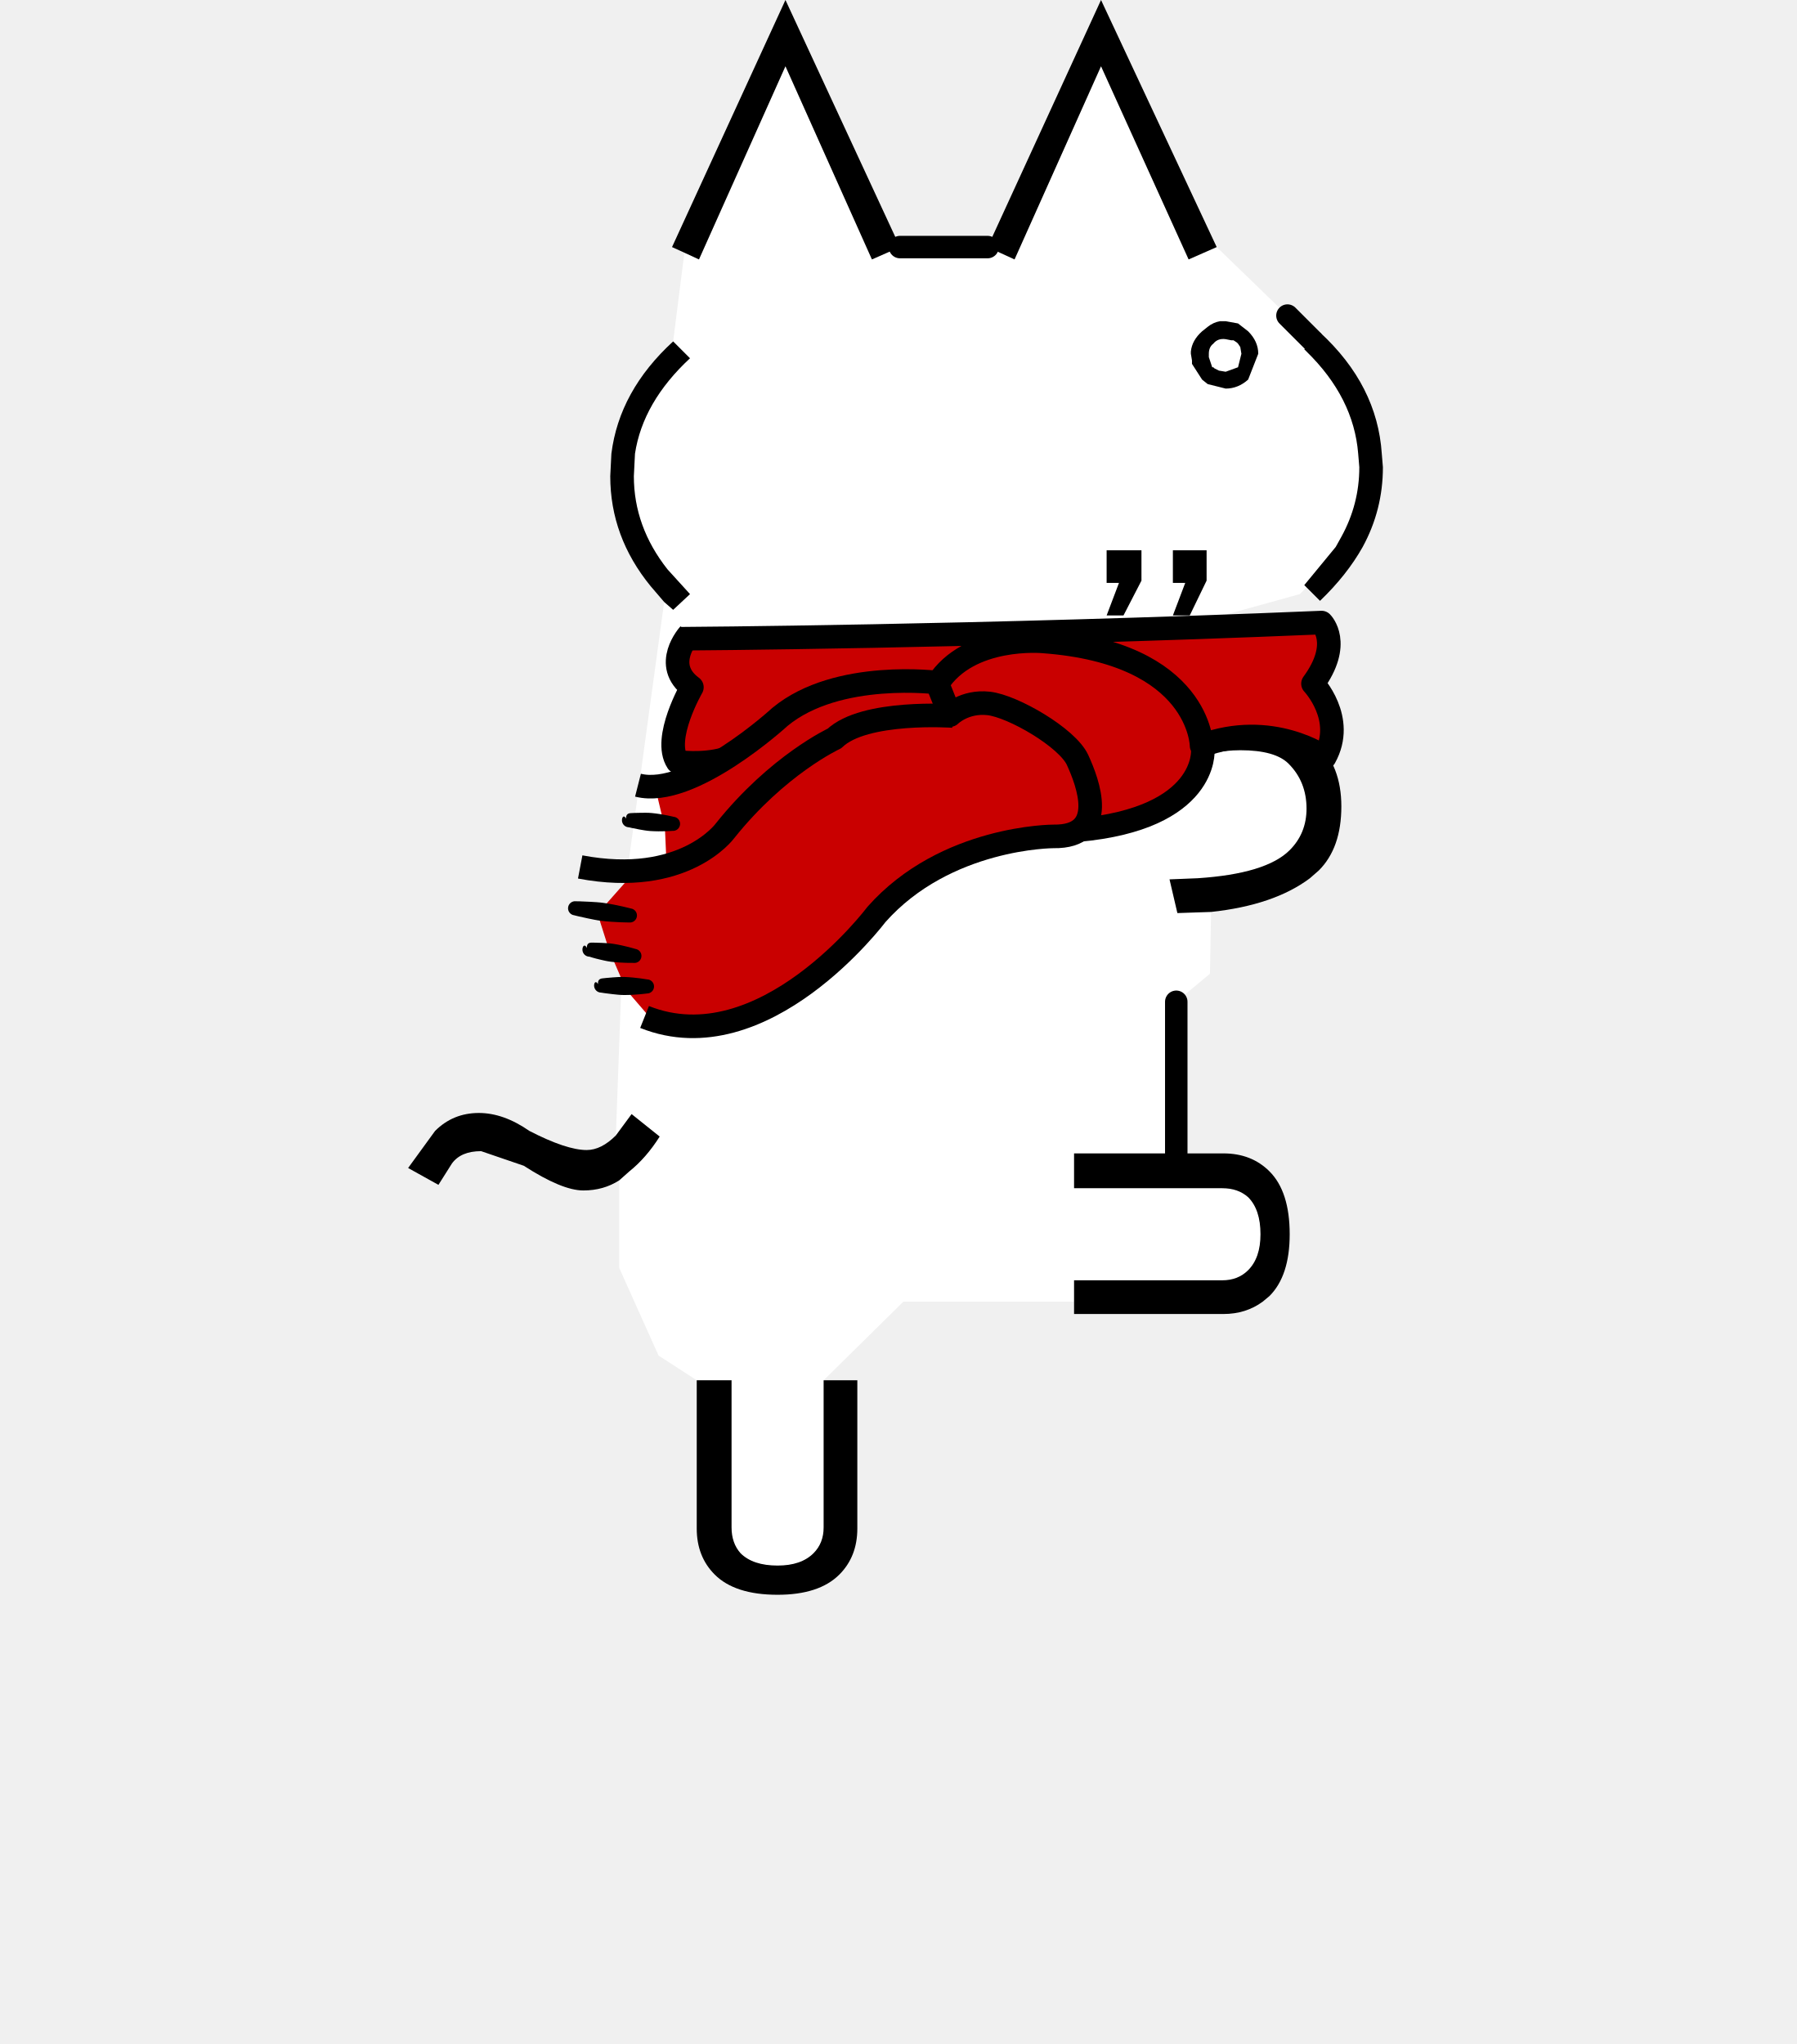
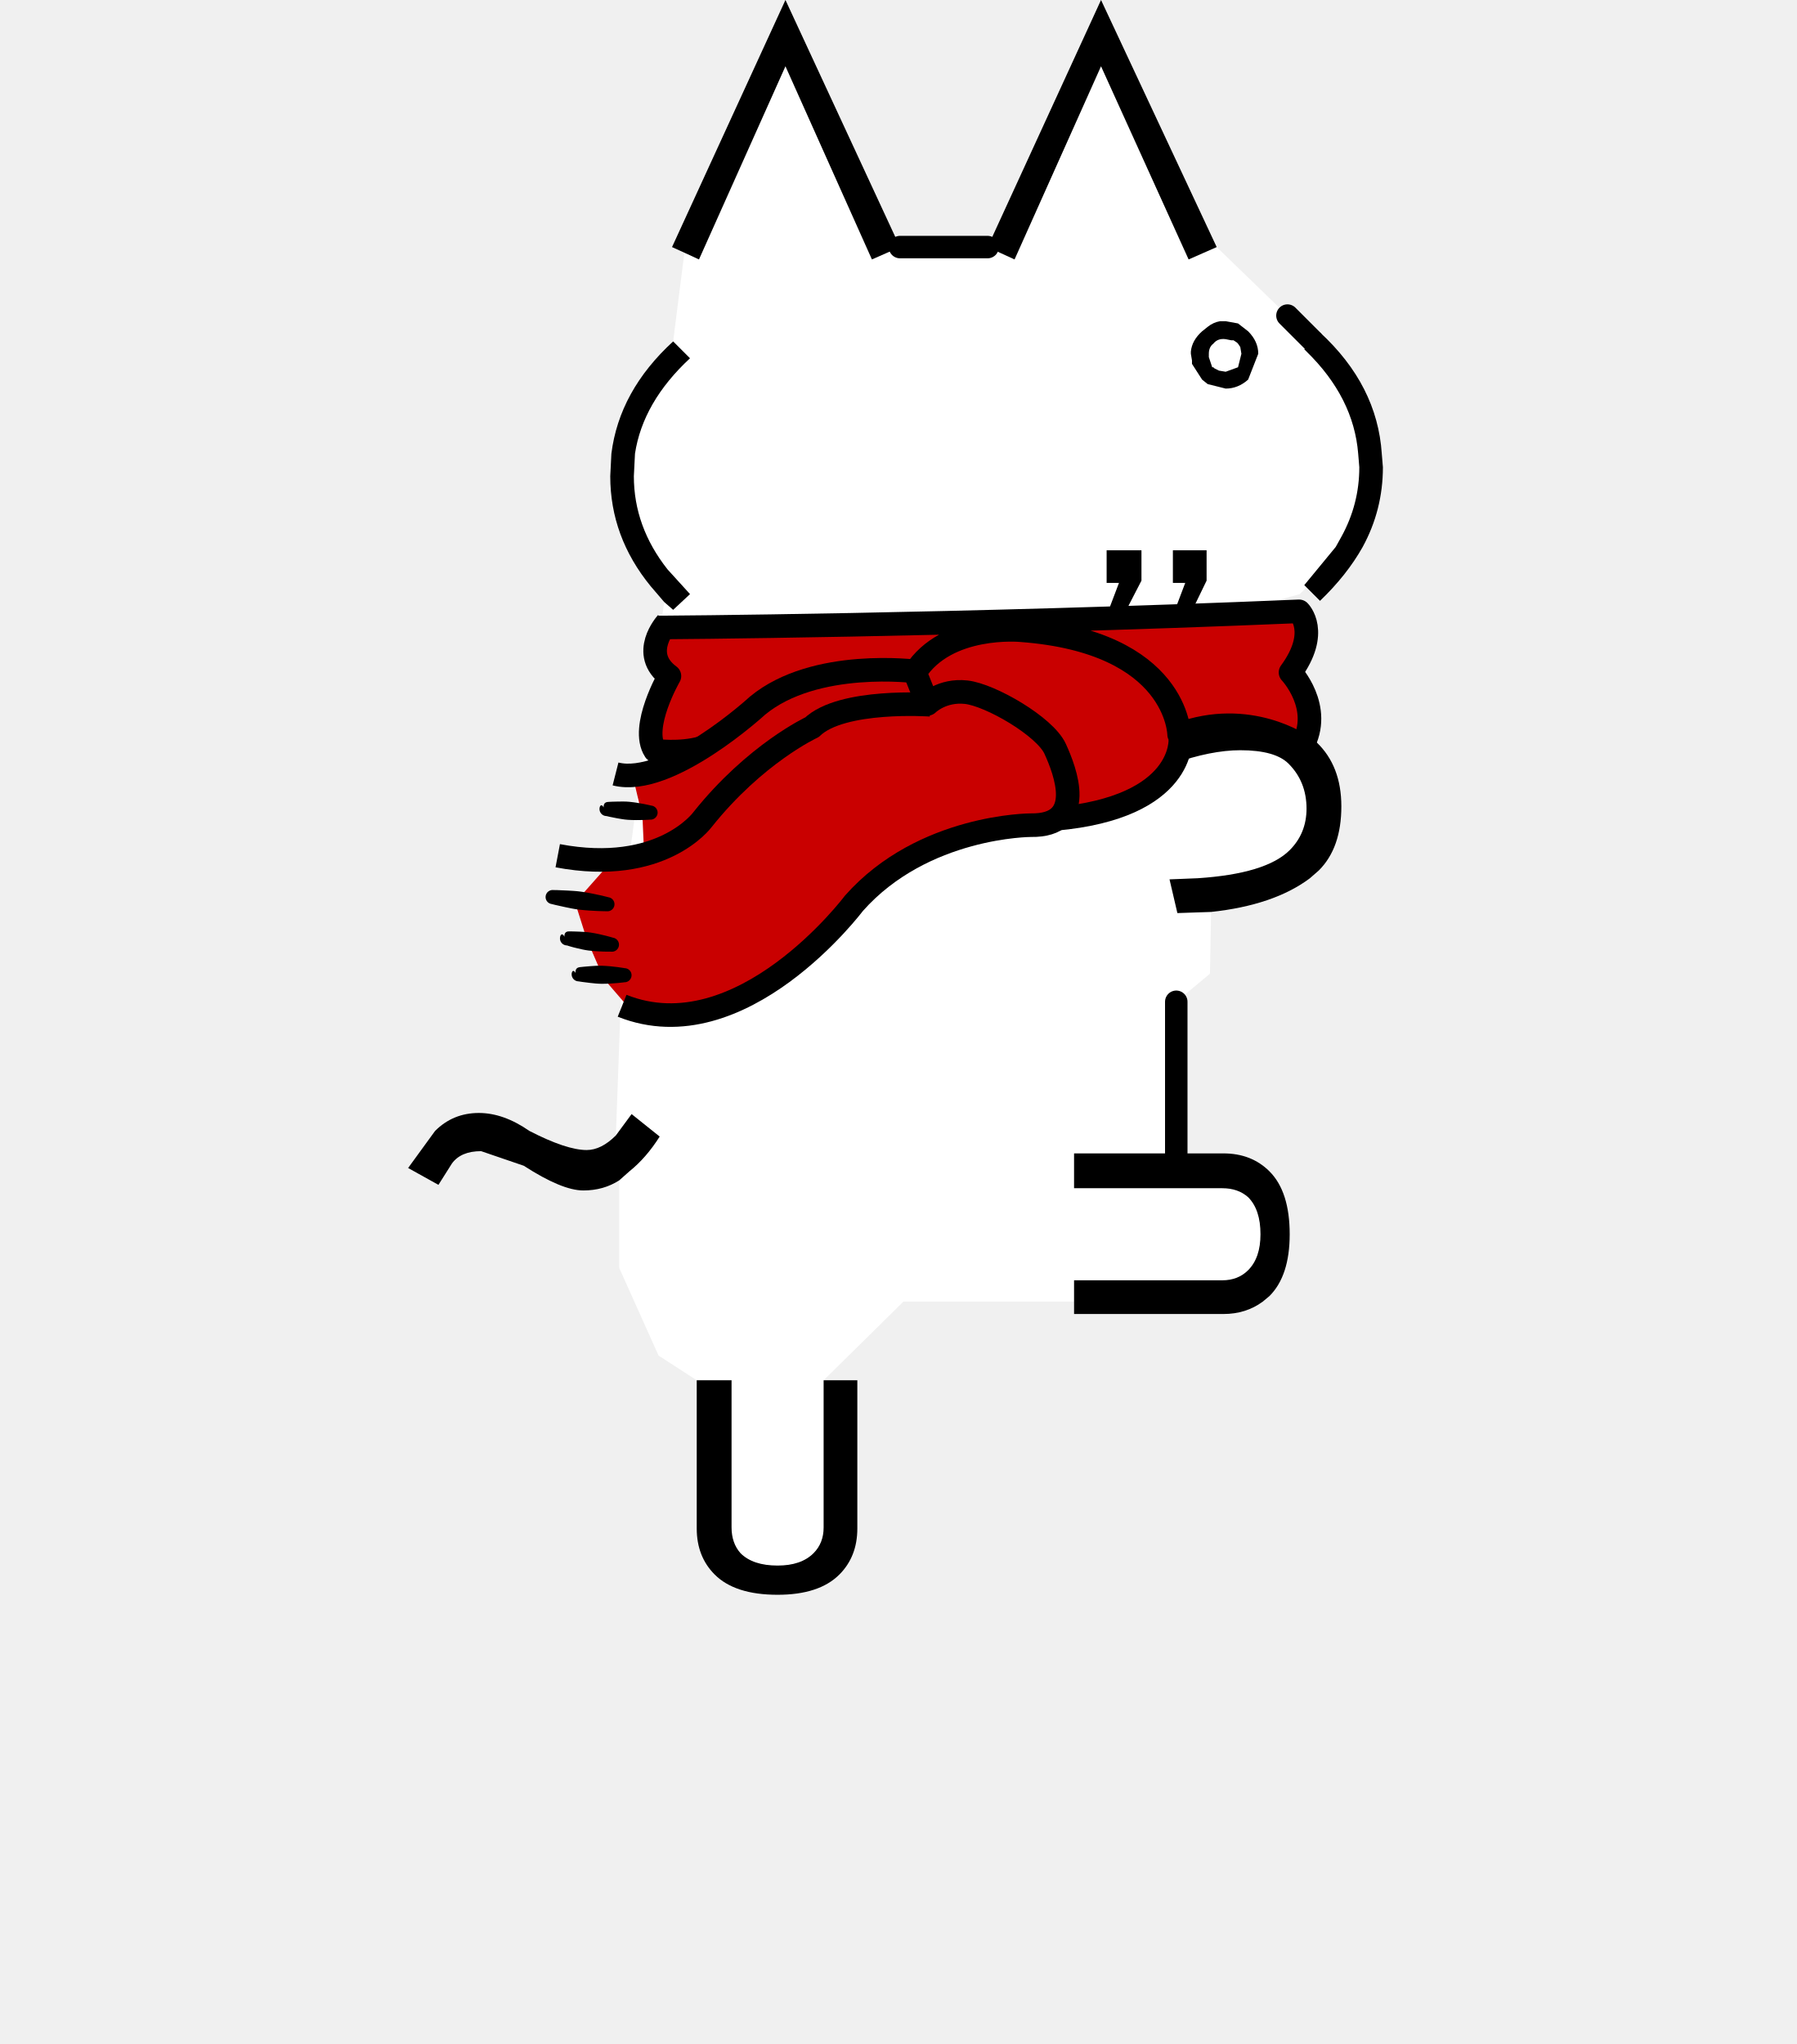
- <svg xmlns="http://www.w3.org/2000/svg" xmlns:xlink="http://www.w3.org/1999/xlink" height="182" width="160" version="1.1" id="svg625">
-   <defs id="defs617">
+ <svg xmlns="http://www.w3.org/2000/svg" xmlns:xlink="http://www.w3.org/1999/xlink" height="182" width="160" version="1.1" id="svg50">
+   <defs id="defs42">
    <path d="M1.35 0h.2l.55.1.45.35q.45.45.45 1L2.55 2.6q-.45.4-1 .4l-.8-.2-.25-.2-.45-.7v-.15L0 1.45v-.1q.05-.5.5-.9l.25-.2Q1 .05 1.3 0h.05m.45.85L1.55.8Q1.2.75 1 1q-.2.15-.2.45v.15l.15.45H1l.05.05.2.1.3.05.55-.2.15-.6-.05-.3L2.1 1 2.05.95 1.9.85h-.1" fill-rule="evenodd" id="a" />
    <use height="3" transform="translate(.8)" width="3" xlink:href="#a" id="c" />
    <g id="b">
-       <path d="M.35-60h3.9l1.2.55 3.85-8.6 3.9 8.6 1.25-.55 3.15 3.05 1.1 1.1-1.1-1.1 1.15 1.1h-.05l-.35.4.1.1q2.1 2.05 2.3 4.55l.05.6q0 1.65-.8 3.1l-.25.45-1.4 1.7.1.1-.3.3-3.25.9v4.7l-3.25.7-3.15.9.65 1.6L12.5-37q1.7-.6 3-.6 1.55 0 2.15.6.8.8.8 2 0 1.1-.75 1.85-1.05 1.05-4.1 1.25l-1.25.05.35 1.5 1.5-.05-.05 2.75-1.5 1.25v6.75H8.1v1.55h6.6q.7 0 1.15.4.55.55.55 1.65 0 1.05-.55 1.6-.45.45-1.15.45H8.1v.95H.5l-3.55 3.5V-3q0 .7-.45 1.15-.55.55-1.6.55-1.1 0-1.65-.55-.4-.45-.4-1.15v-6.55H-8.7l-1.7-1.1-1.75-3.9v-3.9l.45-.4q.75-.6 1.35-1.55l-1.25-1-.7.95.4-10.95 1.75-12.8.4.35.75-.7-1-1.1q-1.5-1.9-1.5-4.15l.05-1q.35-2.3 2.45-4.25l-.75-.75.5-3.95.65.3 3.85-8.6 3.85 8.6L.35-60m12.9 16.4l.75-1.55v-1.35h-1.5v1.45h.55l-.55 1.45h.75m-2.95 0l.8-1.55v-1.35H9.55v1.45h.55l-.55 1.45h.75" fill="#fff" fill-rule="evenodd" transform="translate(21.55 71)" id="path610" />
-       <path d="M.35-60l-1.25.55-3.85-8.6-3.85 8.6-.65-.3-.55-.25 5.05-11 5.1 11m-10.1 4.2l.75.75q-2.1 1.95-2.45 4.25l-.05 1q0 2.25 1.5 4.15l1 1.1-.75.7-.4-.35-.6-.7q-1.8-2.2-1.8-4.9l.05-1q.35-2.8 2.75-5m-2.55 35.35l.7-.95 1.25 1q-.6.95-1.35 1.55l-.45.4q-.7.45-1.6.45-.95 0-2.65-1.1l-1.9-.65q-.9 0-1.3.55l-.6.95-1.35-.75 1.2-1.65q.8-.8 1.95-.8 1.1 0 2.25.8 1.65.85 2.55.85.65 0 1.3-.65m3.6 10.9h1.55V-3q0 .7.4 1.15.55.55 1.65.55 1.05 0 1.6-.55.45-.45.45-1.15v-6.55h1.5v6.6q0 1.25-.8 2.05-.9.9-2.75.9Q-7 0-7.9-.9q-.8-.8-.8-2.05v-6.6m16.8-3.5V-14h6.6q.7 0 1.15-.45.55-.55.55-1.6 0-1.1-.55-1.65-.45-.4-1.15-.4H8.1v-1.55h6.65q1.25 0 2.05.8.9.9.9 2.8 0 1.85-.9 2.75l-.3.25q-.75.55-1.75.55H8.1v-.55m6.1-17.35l-1.5.05-.35-1.5 1.25-.05q3.05-.2 4.1-1.25.75-.75.75-1.85 0-1.2-.8-2-.6-.6-2.15-.6-1.3 0-3 .6l-3.35 1.25-.65-1.6 3.15-.9 3.25-.7.75-.05q2.2 0 3.25 1.05Q20-36.9 20-35.1q0 1.85-1 2.85l-.4.35q-1.6 1.2-4.4 1.5m4.25-14.45l-.1-.1 1.4-1.7.25-.45q.8-1.45.8-3.1l-.05-.6q-.2-2.5-2.3-4.55l-.1-.1.35-.4h.05l.3-.35q2.55 2.35 2.75 5.4l.05.6q0 1.9-.9 3.55-.7 1.25-1.9 2.4l-.6-.6m-4-15.15l-1.25.55-3.9-8.6-3.85 8.6-1.2-.55L9.3-71l5.15 11M10.3-43.6h-.75l.55-1.45h-.55v-1.45h1.55v1.35l-.8 1.55m2.95 0h-.75l.55-1.45h-.55v-1.45H14v1.35l-.75 1.55" fill-rule="evenodd" transform="translate(21.55 71)" id="path612" />
-       <path d="M4.25-60H.35m12.3 40.35v-6.75m6.05-29.45l-1.1-1.1" fill="none" stroke="#000" stroke-linecap="round" stroke-linejoin="round" transform="translate(21.55 71)" id="path614" />
+       <path d="M.35-60h3.9l1.2.55 3.85-8.6 3.9 8.6 1.25-.55 3.15 3.05 1.1 1.1-1.1-1.1 1.15 1.1h-.05l-.35.4.1.1q2.1 2.05 2.3 4.55l.05.6q0 1.65-.8 3.1l-.25.45-1.4 1.7.1.1-.3.3-3.25.9v4.7l-3.25.7-3.15.9.65 1.6L12.5-37q1.7-.6 3-.6 1.55 0 2.15.6.8.8.8 2 0 1.1-.75 1.85-1.05 1.05-4.1 1.25l-1.25.05.35 1.5 1.5-.05-.05 2.75-1.5 1.25v6.75H8.1v1.55h6.6q.7 0 1.15.4.55.55.55 1.65 0 1.05-.55 1.6-.45.45-1.15.45H8.1v.95H.5l-3.55 3.5V-3q0 .7-.45 1.15-.55.55-1.6.55-1.1 0-1.65-.55-.4-.45-.4-1.15v-6.55H-8.7l-1.7-1.1-1.75-3.9v-3.9l.45-.4q.75-.6 1.35-1.55l-1.25-1-.7.95.4-10.95 1.75-12.8.4.35.75-.7-1-1.1q-1.5-1.9-1.5-4.15l.05-1q.35-2.3 2.45-4.25l-.75-.75.5-3.95.65.3 3.85-8.6 3.85 8.6L.35-60m12.9 16.4l.75-1.55v-1.35h-1.5v1.45h.55l-.55 1.45h.75m-2.95 0l.8-1.55v-1.35H9.55v1.45h.55l-.55 1.45h.75" fill="#fff" fill-rule="evenodd" transform="translate(21.55 71)" id="path35" />
+       <path d="M.35-60l-1.25.55-3.85-8.6-3.85 8.6-.65-.3-.55-.25 5.05-11 5.1 11m-10.1 4.2l.75.75q-2.1 1.95-2.45 4.25l-.05 1q0 2.25 1.5 4.15l1 1.1-.75.7-.4-.35-.6-.7q-1.8-2.2-1.8-4.9l.05-1q.35-2.8 2.75-5m-2.55 35.35l.7-.95 1.25 1q-.6.95-1.35 1.55l-.45.4q-.7.45-1.6.45-.95 0-2.65-1.1l-1.9-.65q-.9 0-1.3.55l-.6.95-1.35-.75 1.2-1.65q.8-.8 1.95-.8 1.1 0 2.25.8 1.65.85 2.55.85.65 0 1.3-.65m3.6 10.9h1.55V-3q0 .7.4 1.15.55.55 1.65.55 1.05 0 1.6-.55.45-.45.45-1.15v-6.55h1.5v6.6q0 1.25-.8 2.05-.9.9-2.75.9Q-7 0-7.9-.9q-.8-.8-.8-2.05v-6.6m16.8-3.5V-14h6.6q.7 0 1.15-.45.55-.55.55-1.6 0-1.1-.55-1.65-.45-.4-1.15-.4H8.1v-1.55h6.65q1.25 0 2.05.8.9.9.9 2.8 0 1.85-.9 2.75l-.3.25q-.75.55-1.75.55H8.1v-.55m6.1-17.35l-1.5.05-.35-1.5 1.25-.05q3.05-.2 4.1-1.25.75-.75.75-1.85 0-1.2-.8-2-.6-.6-2.15-.6-1.3 0-3 .6l-3.35 1.25-.65-1.6 3.15-.9 3.25-.7.75-.05q2.2 0 3.25 1.05Q20-36.9 20-35.1q0 1.85-1 2.85l-.4.35q-1.6 1.2-4.4 1.5m4.25-14.45l-.1-.1 1.4-1.7.25-.45q.8-1.45.8-3.1l-.05-.6q-.2-2.5-2.3-4.55l-.1-.1.35-.4h.05l.3-.35q2.55 2.35 2.75 5.4l.05.6q0 1.9-.9 3.55-.7 1.25-1.9 2.4l-.6-.6m-4-15.15l-1.25.55-3.9-8.6-3.85 8.6-1.2-.55L9.3-71l5.15 11M10.3-43.6h-.75l.55-1.45h-.55v-1.45h1.55v1.35l-.8 1.55m2.95 0h-.75l.55-1.45h-.55v-1.45H14v1.35l-.75 1.55" fill-rule="evenodd" transform="translate(21.55 71)" id="path37" />
+       <path d="M4.25-60H.35m12.3 40.35v-6.75m6.05-29.45l-1.1-1.1" fill="none" stroke="#000" stroke-linecap="round" stroke-linejoin="round" transform="translate(21.55 71)" id="path39" />
    </g>
  </defs>
-   <g style="clip-rule:evenodd;fill-rule:evenodd;stroke-linecap:round;stroke-linejoin:round" id="g727">
-     <g transform="matrix(2,0,0,2,79.441,142)" id="g687">
-       <g id="b-6" transform="translate(-21.55,-71)">
-         <g transform="translate(21.55,71)" id="g633">
-           <path d="m 0.35,-60 h 3.9 l 1.2,0.55 3.85,-8.6 3.9,8.6 1.25,-0.55 3.15,3.05 1.1,1.1 -1.1,-1.1 1.15,1.1 H 18.7 l -0.35,0.4 0.1,0.1 c 1.4,1.367 2.167,2.883 2.3,4.55 l 0.05,0.6 c 0,1.1 -0.267,2.133 -0.8,3.1 l -0.25,0.45 -1.4,1.7 0.1,0.1 -0.3,0.3 -3.25,0.9 v 4.7 l -3.25,0.7 -3.15,0.9 0.65,1.6 3.35,-1.25 c 1.133,-0.4 2.133,-0.6 3,-0.6 1.033,0 1.75,0.2 2.15,0.6 0.533,0.533 0.8,1.2 0.8,2 0,0.733 -0.25,1.35 -0.75,1.85 -0.7,0.7 -2.067,1.117 -4.1,1.25 l -1.25,0.05 0.35,1.5 1.5,-0.05 -0.05,2.75 -1.5,1.25 v 6.75 H 8.1 v 1.55 h 6.6 c 0.467,0 0.85,0.133 1.15,0.4 0.367,0.367 0.55,0.917 0.55,1.65 0,0.7 -0.183,1.233 -0.55,1.6 -0.3,0.3 -0.683,0.45 -1.15,0.45 H 8.1 v 0.95 H 0.5 l -3.55,3.5 V -3 c 0,0.467 -0.15,0.85 -0.45,1.15 -0.367,0.367 -0.9,0.55 -1.6,0.55 -0.733,0 -1.283,-0.183 -1.65,-0.55 -0.267,-0.3 -0.4,-0.683 -0.4,-1.15 V -9.55 H -8.7 l -1.7,-1.1 -1.75,-3.9 v -3.9 l 0.45,-0.4 c 0.5,-0.4 0.95,-0.917 1.35,-1.55 l -1.25,-1 -0.7,0.95 0.4,-10.95 1.75,-12.8 0.4,0.35 0.75,-0.7 -1,-1.1 c -1,-1.267 -1.5,-2.65 -1.5,-4.15 l 0.05,-1 c 0.233,-1.533 1.05,-2.95 2.45,-4.25 l -0.75,-0.75 0.5,-3.95 0.65,0.3 3.85,-8.6 3.85,8.6 1.25,-0.55 m 12.9,16.4 0.75,-1.55 v -1.35 h -1.5 v 1.45 h 0.55 l -0.55,1.45 h 0.75 m -2.95,0 0.8,-1.55 V -46.5 H 9.55 v 1.45 h 0.55 l -0.55,1.45 h 0.75" style="fill:#ffffff" id="path631" />
+   <g style="clip-rule:evenodd;fill-rule:evenodd;stroke-linecap:round;stroke-linejoin:round" id="g129">
+     <g transform="matrix(2,0,0,2,79.441,142)" id="g87">
+       <g id="g727">
+         <g id="g687">
+           <g id="b-6" transform="translate(-21.55,-71)">
+             <g id="g633" transform="translate(21.55,71)">
+               <path id="path631" d="m 0.35,-60 h 3.9 l 1.2,0.55 3.85,-8.6 3.9,8.6 1.25,-0.55 3.15,3.05 1.1,1.1 -1.1,-1.1 1.15,1.1 H 18.7 l -0.35,0.4 0.1,0.1 c 1.4,1.367 2.167,2.883 2.3,4.55 l 0.05,0.6 c 0,1.1 -0.267,2.133 -0.8,3.1 l -0.25,0.45 -1.4,1.7 0.1,0.1 -0.3,0.3 -3.25,0.9 v 4.7 l -3.25,0.7 -3.15,0.9 0.65,1.6 3.35,-1.25 c 1.133,-0.4 2.133,-0.6 3,-0.6 1.033,0 1.75,0.2 2.15,0.6 0.533,0.533 0.8,1.2 0.8,2 0,0.733 -0.25,1.35 -0.75,1.85 -0.7,0.7 -2.067,1.117 -4.1,1.25 l -1.25,0.05 0.35,1.5 1.5,-0.05 -0.05,2.75 -1.5,1.25 v 6.75 H 8.1 v 1.55 h 6.6 c 0.467,0 0.85,0.133 1.15,0.4 0.367,0.367 0.55,0.917 0.55,1.65 0,0.7 -0.183,1.233 -0.55,1.6 -0.3,0.3 -0.683,0.45 -1.15,0.45 H 8.1 v 0.95 H 0.5 l -3.55,3.5 V -3 c 0,0.467 -0.15,0.85 -0.45,1.15 -0.367,0.367 -0.9,0.55 -1.6,0.55 -0.733,0 -1.283,-0.183 -1.65,-0.55 -0.267,-0.3 -0.4,-0.683 -0.4,-1.15 V -9.55 H -8.7 l -1.7,-1.1 -1.75,-3.9 v -3.9 l 0.45,-0.4 c 0.5,-0.4 0.95,-0.917 1.35,-1.55 l -1.25,-1 -0.7,0.95 0.4,-10.95 1.75,-12.8 0.4,0.35 0.75,-0.7 -1,-1.1 c -1,-1.267 -1.5,-2.65 -1.5,-4.15 l 0.05,-1 c 0.233,-1.533 1.05,-2.95 2.45,-4.25 l -0.75,-0.75 0.5,-3.95 0.65,0.3 3.85,-8.6 3.85,8.6 1.25,-0.55 m 12.9,16.4 0.75,-1.55 v -1.35 h -1.5 v 1.45 h 0.55 l -0.55,1.45 h 0.75 m -2.95,0 0.8,-1.55 V -46.5 H 9.55 v 1.45 h 0.55 l -0.55,1.45 h 0.75" style="fill:#ffffff" />
+             </g>
+             <g id="g637" transform="translate(21.55,71)">
+               <path id="path635" d="m 0.35,-60 -1.25,0.55 -3.85,-8.6 -3.85,8.6 -0.65,-0.3 -0.55,-0.25 5.05,-11 5.1,11 m -10.1,4.2 0.75,0.75 c -1.4,1.3 -2.217,2.717 -2.45,4.25 l -0.05,1 c 0,1.5 0.5,2.883 1.5,4.15 l 1,1.1 -0.75,0.7 -0.4,-0.35 -0.6,-0.7 c -1.2,-1.467 -1.8,-3.1 -1.8,-4.9 l 0.05,-1 c 0.233,-1.867 1.15,-3.533 2.75,-5 m -2.55,35.35 0.7,-0.95 1.25,1 c -0.4,0.633 -0.85,1.15 -1.35,1.55 l -0.45,0.4 c -0.467,0.3 -1,0.45 -1.6,0.45 -0.633,0 -1.517,-0.367 -2.65,-1.1 l -1.9,-0.65 c -0.6,0 -1.033,0.183 -1.3,0.55 l -0.6,0.95 -1.35,-0.75 1.2,-1.65 c 0.533,-0.533 1.183,-0.8 1.95,-0.8 0.733,0 1.483,0.267 2.25,0.8 1.1,0.567 1.95,0.85 2.55,0.85 0.433,0 0.867,-0.217 1.3,-0.65 m 3.6,10.9 h 1.55 V -3 c 0,0.467 0.133,0.85 0.4,1.15 0.367,0.367 0.917,0.55 1.65,0.55 0.7,0 1.233,-0.183 1.6,-0.55 0.3,-0.3 0.45,-0.683 0.45,-1.15 v -6.55 h 1.5 v 6.6 c 0,0.833 -0.267,1.517 -0.8,2.05 C -2.95,-0.3 -3.867,0 -5.1,0 -6.367,0 -7.3,-0.3 -7.9,-0.9 -8.433,-1.433 -8.7,-2.117 -8.7,-2.95 v -6.6 m 16.8,-3.5 V -14 h 6.6 c 0.467,0 0.85,-0.15 1.15,-0.45 0.367,-0.367 0.55,-0.9 0.55,-1.6 0,-0.733 -0.183,-1.283 -0.55,-1.65 -0.3,-0.267 -0.683,-0.4 -1.15,-0.4 H 8.1 v -1.55 h 6.65 c 0.833,0 1.517,0.267 2.05,0.8 0.6,0.6 0.9,1.533 0.9,2.8 0,1.233 -0.3,2.15 -0.9,2.75 l -0.3,0.25 c -0.5,0.367 -1.083,0.55 -1.75,0.55 H 8.1 v -0.55 m 6.1,-17.35 -1.5,0.05 -0.35,-1.5 1.25,-0.05 c 2.033,-0.133 3.4,-0.55 4.1,-1.25 0.5,-0.5 0.75,-1.117 0.75,-1.85 0,-0.8 -0.267,-1.467 -0.8,-2 -0.4,-0.4 -1.117,-0.6 -2.15,-0.6 -0.867,0 -1.867,0.2 -3,0.6 l -3.35,1.25 -0.65,-1.6 3.15,-0.9 3.25,-0.7 0.75,-0.05 c 1.467,0 2.55,0.35 3.25,1.05 0.733,0.7 1.1,1.65 1.1,2.85 0,1.233 -0.333,2.183 -1,2.85 l -0.4,0.35 c -1.067,0.8 -2.533,1.3 -4.4,1.5 m 4.25,-14.45 -0.1,-0.1 1.4,-1.7 0.25,-0.45 c 0.533,-0.967 0.8,-2 0.8,-3.1 l -0.05,-0.6 c -0.133,-1.667 -0.9,-3.183 -2.3,-4.55 l -0.1,-0.1 0.35,-0.4 h 0.05 l 0.3,-0.35 c 1.7,1.567 2.617,3.367 2.75,5.4 l 0.05,0.6 c 0,1.267 -0.3,2.45 -0.9,3.55 -0.467,0.833 -1.1,1.633 -1.9,2.4 l -0.6,-0.6 m -4,-15.15 -1.25,0.55 -3.9,-8.6 -3.85,8.6 -1.2,-0.55 5.05,-11 5.15,11 M 10.3,-43.6 H 9.55 l 0.55,-1.45 H 9.55 v -1.45 h 1.55 v 1.35 l -0.8,1.55 m 2.95,0 H 12.5 l 0.55,-1.45 H 12.5 V -46.5 H 14 v 1.35 l -0.75,1.55" />
+             </g>
+             <g id="g641" transform="translate(21.55,71)">
+               <path id="path639" d="m 4.25,-60 h -3.9 m 12.3,40.35 v -6.75 m 6.05,-29.45 -1.1,-1.1" style="fill:none;fill-rule:nonzero;stroke:#000000;stroke-width:1px" />
+             </g>
+           </g>
+           <g id="a-5" transform="translate(13.3,-56.7)">
+             <path id="path644" d="m 1.35,0 h 0.2 L 2.1,0.1 2.55,0.45 C 2.85,0.75 3,1.083 3,1.45 L 2.55,2.6 C 2.25,2.867 1.917,3 1.55,3 L 0.75,2.8 0.5,2.6 0.05,1.9 V 1.75 L 0,1.45 V 1.35 C 0.033,1.017 0.2,0.717 0.5,0.45 L 0.75,0.25 C 0.917,0.117 1.1,0.033 1.3,0 H 1.35 M 1.8,0.85 1.55,0.8 C 1.317,0.767 1.133,0.833 1,1 0.867,1.1 0.8,1.25 0.8,1.45 V 1.6 L 0.95,2.05 H 1 L 1.05,2.1 1.25,2.2 1.55,2.25 2.1,2.05 2.25,1.45 2.2,1.15 2.1,1 2.05,0.95 1.9,0.85 H 1.8" />
+           </g>
+           <g id="g649" transform="matrix(0.5,0,0,0.5,-40.7205,-71.5)">
+             <path id="path647" d="m 117.13,67.354 -5.84,-2.24 -4.24,1.28 -0.88,3.04 -1.52,2.16 -3.92,1.68 -4.48,0.96 -3.84,0.72 -6.72,1.28 -6.24,4.08 -4.88,5.12 -5.04,3.6 -5.92,2.64 -5.36,-0.64 -2.48,-2.88 -1.52,-3.52 -1.04,-3.28 3.12,-3.52 3.04,-0.48 -0.16,-3.6 -0.72,-3.04 2.96,-2.32 -0.96,-2.08 0.88,-4.72 -0.88,-3.44 1.52,-1.68 20,0.16 6.56,-0.16 6.8,-0.16 11.44,-0.16 7.6,-0.32 h 3.52 l 0.56,2.32 -1.04,2.08 v 1.92 l 1.04,2 0.16,2.16 z" style="fill:#c90000" />
+           </g>
+           <g id="g653" transform="matrix(0.5,0,0,0.5,-40.7205,-71.5)">
+             <path id="path651" d="m 107.104,66.794 c 0,0 0.48,6.08 -11.12,7.12" style="fill:none;stroke:#000000;stroke-width:2.1px;stroke-linecap:butt;stroke-miterlimit:1.5" />
+           </g>
+           <g id="g657" transform="matrix(0.5,0,0,0.5,-40.7205,-71.5)">
+             <path id="path655" d="m 84.864,63.754 c 0,0 -7.92,-0.56 -10.56,2 0,0 -5.04,2.32 -9.76,8.24 0,0 -3.627,4.96 -12.88,3.2" style="fill:none;stroke:#000000;stroke-width:2.1px;stroke-linecap:butt;stroke-miterlimit:1.5" />
+           </g>
+           <g id="g661" transform="matrix(0.5,0,0,0.5,-40.7205,-71.5)">
+             <path id="path659" d="m 83.61,60.794 c 0,0 -9.04,-1.2 -14.16,3.04 0,0 -7.92,7.28 -12.64,6.08" style="fill:none;stroke:#000000;stroke-width:2.1px;stroke-linecap:butt;stroke-miterlimit:1.5" />
+           </g>
+           <g id="g665" transform="matrix(0.5,0,0,0.5,-40.7205,-71.5)">
+             <path id="path663" d="m 55.754,72.892 c -0.194,-0.353 -0.35,-0.153 -0.37,0.091 -0.029,0.346 0.229,0.65 0.575,0.678 l 0.051,0.002 c 0,0 0.384,0.102 0.92,0.194 0.297,0.051 0.633,0.116 0.975,0.139 0.989,0.066 1.974,-0.015 1.974,-0.015 0.346,0.028 0.649,-0.23 0.678,-0.576 0.028,-0.345 -0.23,-0.649 -0.576,-0.677 0,0 -0.959,-0.24 -1.945,-0.335 -0.342,-0.033 -0.684,-0.023 -0.985,-0.021 -0.407,0.002 -0.733,0.024 -0.891,0.031 -0.343,0.014 -0.426,0.236 -0.406,0.489 z" />
+           </g>
+           <g id="g669" transform="matrix(0.5,0,0,0.5,-40.7205,-71.5)">
+             <path id="path667" d="m 51.128,81.497 c 0,0 0.507,0.133 1.205,0.276 0.369,0.075 0.787,0.168 1.213,0.219 1.228,0.146 2.462,0.145 2.462,0.145 0.344,0.046 0.66,-0.197 0.705,-0.541 0.046,-0.344 -0.197,-0.66 -0.541,-0.705 0,0 -1.193,-0.319 -2.417,-0.494 -0.424,-0.061 -0.852,-0.079 -1.228,-0.102 -0.711,-0.042 -1.235,-0.044 -1.235,-0.044 -0.344,-0.045 -0.66,0.198 -0.705,0.542 -0.045,0.343 0.197,0.659 0.541,0.704 z" />
+           </g>
+           <g id="g673" transform="matrix(0.5,0,0,0.5,-40.7205,-71.5)">
+             <path id="path671" d="m 52.26,84.407 c -0.188,-0.376 -0.358,-0.184 -0.392,0.06 -0.048,0.344 0.191,0.662 0.535,0.71 l 0.087,0.006 c 0,0 0.373,0.129 0.897,0.249 0.301,0.069 0.643,0.155 0.992,0.199 1.009,0.126 2.024,0.106 2.024,0.106 0.344,0.048 0.662,-0.192 0.71,-0.536 0.048,-0.343 -0.192,-0.661 -0.536,-0.709 0,0 -0.97,-0.299 -1.975,-0.454 -0.348,-0.054 -0.699,-0.065 -1.008,-0.082 -0.417,-0.022 -0.753,-0.02 -0.915,-0.023 -0.347,-0.007 -0.434,0.215 -0.419,0.474 z" />
+           </g>
+           <g id="g677" transform="matrix(0.5,0,0,0.5,-40.7205,-71.5)">
+             <path id="path675" d="m 53.252,87.629 c -0.201,-0.341 -0.345,-0.132 -0.35,0.113 -0.007,0.347 0.269,0.634 0.616,0.641 h 0.012 c 0,0 0.423,0.075 1.006,0.136 0.31,0.033 0.663,0.077 1.018,0.079 1.028,0.006 2.044,-0.135 2.044,-0.135 0.347,0.007 0.634,-0.27 0.641,-0.616 0.006,-0.347 -0.27,-0.634 -0.616,-0.641 0,0 -1.01,-0.181 -2.037,-0.216 -0.355,-0.012 -0.709,0.019 -1.021,0.039 -0.421,0.028 -0.757,0.07 -0.92,0.086 -0.344,0.034 -0.421,0.261 -0.393,0.514 z" />
+           </g>
+           <g id="g681" transform="matrix(0.5,0,0,0.5,-40.7205,-71.5)">
+             <path id="path679" d="m 61.37,56.474 c 0,0 -2.48,2.72 0.24,4.72 0,0 -2.64,4.56 -1.28,6.64 0,0 2.16,0.32 4.16,-0.24" style="fill:none;stroke:#000000;stroke-width:2.1px;stroke-linecap:butt;stroke-miterlimit:1.5" />
+           </g>
+           <g id="g685" transform="matrix(0.5,0,0,0.5,-40.7205,-71.5)">
+             <path id="path683" d="m 60.638,56.874 c 0,0 26.603,-0.16 57.04,-1.44 0,0 1.877,1.84 -0.763,5.44 0,0 2.96,3.12 1.04,6.56 0,0 -4.72,-3.36 -10.96,-1.04 0,0 -0.08,-8.24 -14.08,-9.28 0,0 -6.64,-0.64 -9.44,3.76 l 1.12,2.8 c 0,0 1.28,-1.28 3.44,-1.04 2.16,0.24 7.014,3.054 7.92,5.04 0.907,1.987 2.8,6.88 -2.16,6.8 0,0 -9.6,0 -15.76,6.96 0,0 -10.028,13.36 -20.64,9.12" style="fill:none;stroke:#000000;stroke-width:2.1px;stroke-linecap:butt;stroke-miterlimit:1.5" />
+           </g>
        </g>
-         <g transform="translate(21.55,71)" id="g637">
-           <path d="m 0.35,-60 -1.25,0.55 -3.85,-8.6 -3.85,8.6 -0.65,-0.3 -0.55,-0.25 5.05,-11 5.1,11 m -10.1,4.2 0.75,0.75 c -1.4,1.3 -2.217,2.717 -2.45,4.25 l -0.05,1 c 0,1.5 0.5,2.883 1.5,4.15 l 1,1.1 -0.75,0.7 -0.4,-0.35 -0.6,-0.7 c -1.2,-1.467 -1.8,-3.1 -1.8,-4.9 l 0.05,-1 c 0.233,-1.867 1.15,-3.533 2.75,-5 m -2.55,35.35 0.7,-0.95 1.25,1 c -0.4,0.633 -0.85,1.15 -1.35,1.55 l -0.45,0.4 c -0.467,0.3 -1,0.45 -1.6,0.45 -0.633,0 -1.517,-0.367 -2.65,-1.1 l -1.9,-0.65 c -0.6,0 -1.033,0.183 -1.3,0.55 l -0.6,0.95 -1.35,-0.75 1.2,-1.65 c 0.533,-0.533 1.183,-0.8 1.95,-0.8 0.733,0 1.483,0.267 2.25,0.8 1.1,0.567 1.95,0.85 2.55,0.85 0.433,0 0.867,-0.217 1.3,-0.65 m 3.6,10.9 h 1.55 V -3 c 0,0.467 0.133,0.85 0.4,1.15 0.367,0.367 0.917,0.55 1.65,0.55 0.7,0 1.233,-0.183 1.6,-0.55 0.3,-0.3 0.45,-0.683 0.45,-1.15 v -6.55 h 1.5 v 6.6 c 0,0.833 -0.267,1.517 -0.8,2.05 C -2.95,-0.3 -3.867,0 -5.1,0 -6.367,0 -7.3,-0.3 -7.9,-0.9 -8.433,-1.433 -8.7,-2.117 -8.7,-2.95 v -6.6 m 16.8,-3.5 V -14 h 6.6 c 0.467,0 0.85,-0.15 1.15,-0.45 0.367,-0.367 0.55,-0.9 0.55,-1.6 0,-0.733 -0.183,-1.283 -0.55,-1.65 -0.3,-0.267 -0.683,-0.4 -1.15,-0.4 H 8.1 v -1.55 h 6.65 c 0.833,0 1.517,0.267 2.05,0.8 0.6,0.6 0.9,1.533 0.9,2.8 0,1.233 -0.3,2.15 -0.9,2.75 l -0.3,0.25 c -0.5,0.367 -1.083,0.55 -1.75,0.55 H 8.1 v -0.55 m 6.1,-17.35 -1.5,0.05 -0.35,-1.5 1.25,-0.05 c 2.033,-0.133 3.4,-0.55 4.1,-1.25 0.5,-0.5 0.75,-1.117 0.75,-1.85 0,-0.8 -0.267,-1.467 -0.8,-2 -0.4,-0.4 -1.117,-0.6 -2.15,-0.6 -0.867,0 -1.867,0.2 -3,0.6 l -3.35,1.25 -0.65,-1.6 3.15,-0.9 3.25,-0.7 0.75,-0.05 c 1.467,0 2.55,0.35 3.25,1.05 0.733,0.7 1.1,1.65 1.1,2.85 0,1.233 -0.333,2.183 -1,2.85 l -0.4,0.35 c -1.067,0.8 -2.533,1.3 -4.4,1.5 m 4.25,-14.45 -0.1,-0.1 1.4,-1.7 0.25,-0.45 c 0.533,-0.967 0.8,-2 0.8,-3.1 l -0.05,-0.6 c -0.133,-1.667 -0.9,-3.183 -2.3,-4.55 l -0.1,-0.1 0.35,-0.4 h 0.05 l 0.3,-0.35 c 1.7,1.567 2.617,3.367 2.75,5.4 l 0.05,0.6 c 0,1.267 -0.3,2.45 -0.9,3.55 -0.467,0.833 -1.1,1.633 -1.9,2.4 l -0.6,-0.6 m -4,-15.15 -1.25,0.55 -3.9,-8.6 -3.85,8.6 -1.2,-0.55 5.05,-11 5.15,11 M 10.3,-43.6 H 9.55 l 0.55,-1.45 H 9.55 v -1.45 h 1.55 v 1.35 l -0.8,1.55 m 2.95,0 H 12.5 l 0.55,-1.45 H 12.5 V -46.5 H 14 v 1.35 l -0.75,1.55" id="path635" />
-         </g>
-         <g transform="translate(21.55,71)" id="g641">
-           <path d="m 4.25,-60 h -3.9 m 12.3,40.35 v -6.75 m 6.05,-29.45 -1.1,-1.1" style="fill:none;fill-rule:nonzero;stroke:#000000;stroke-width:1px" id="path639" />
-         </g>
-       </g>
-       <g id="a-5" transform="translate(13.3,-56.7)">
-         <path d="m 1.35,0 h 0.2 L 2.1,0.1 2.55,0.45 C 2.85,0.75 3,1.083 3,1.45 L 2.55,2.6 C 2.25,2.867 1.917,3 1.55,3 L 0.75,2.8 0.5,2.6 0.05,1.9 V 1.75 L 0,1.45 V 1.35 C 0.033,1.017 0.2,0.717 0.5,0.45 L 0.75,0.25 C 0.917,0.117 1.1,0.033 1.3,0 H 1.35 M 1.8,0.85 1.55,0.8 C 1.317,0.767 1.133,0.833 1,1 0.867,1.1 0.8,1.25 0.8,1.45 V 1.6 L 0.95,2.05 H 1 L 1.05,2.1 1.25,2.2 1.55,2.25 2.1,2.05 2.25,1.45 2.2,1.15 2.1,1 2.05,0.95 1.9,0.85 H 1.8" id="path644" />
-       </g>
-       <g transform="matrix(0.5,0,0,0.5,-39.7205,-71)" id="g649">
-         <path d="m 117.13,67.354 -5.84,-2.24 -4.24,1.28 -0.88,3.04 -1.52,2.16 -3.92,1.68 -4.48,0.96 -3.84,0.72 -6.72,1.28 -6.24,4.08 -4.88,5.12 -5.04,3.6 -5.92,2.64 -5.36,-0.64 -2.48,-2.88 -1.52,-3.52 -1.04,-3.28 3.12,-3.52 3.04,-0.48 -0.16,-3.6 -0.72,-3.04 2.96,-2.32 -0.96,-2.08 0.88,-4.72 -0.88,-3.44 1.52,-1.68 20,0.16 6.56,-0.16 6.8,-0.16 11.44,-0.16 7.6,-0.32 h 3.52 l 0.56,2.32 -1.04,2.08 v 1.92 l 1.04,2 0.16,2.16 z" style="fill:#c90000" id="path647" />
-       </g>
-       <g transform="matrix(0.5,0,0,0.5,-39.7205,-71)" id="g653">
-         <path d="m 107.104,66.794 c 0,0 0.48,6.08 -11.12,7.12" style="fill:none;stroke:#000000;stroke-width:2.1px;stroke-linecap:butt;stroke-miterlimit:1.5" id="path651" />
-       </g>
-       <g transform="matrix(0.5,0,0,0.5,-39.7205,-71)" id="g657">
-         <path d="m 84.864,63.754 c 0,0 -7.92,-0.56 -10.56,2 0,0 -5.04,2.32 -9.76,8.24 0,0 -3.627,4.96 -12.88,3.2" style="fill:none;stroke:#000000;stroke-width:2.1px;stroke-linecap:butt;stroke-miterlimit:1.5" id="path655" />
-       </g>
-       <g transform="matrix(0.5,0,0,0.5,-39.7205,-71)" id="g661">
-         <path d="m 83.61,60.794 c 0,0 -9.04,-1.2 -14.16,3.04 0,0 -7.92,7.28 -12.64,6.08" style="fill:none;stroke:#000000;stroke-width:2.1px;stroke-linecap:butt;stroke-miterlimit:1.5" id="path659" />
-       </g>
-       <g transform="matrix(0.5,0,0,0.5,-39.7205,-71)" id="g665">
-         <path d="m 55.754,72.892 c -0.194,-0.353 -0.35,-0.153 -0.37,0.091 -0.029,0.346 0.229,0.65 0.575,0.678 l 0.051,0.002 c 0,0 0.384,0.102 0.92,0.194 0.297,0.051 0.633,0.116 0.975,0.139 0.989,0.066 1.974,-0.015 1.974,-0.015 0.346,0.028 0.649,-0.23 0.678,-0.576 0.028,-0.345 -0.23,-0.649 -0.576,-0.677 0,0 -0.959,-0.24 -1.945,-0.335 -0.342,-0.033 -0.684,-0.023 -0.985,-0.021 -0.407,0.002 -0.733,0.024 -0.891,0.031 -0.343,0.014 -0.426,0.236 -0.406,0.489 z" id="path663" />
-       </g>
-       <g transform="matrix(0.5,0,0,0.5,-39.7205,-71)" id="g669">
-         <path d="m 51.128,81.497 c 0,0 0.507,0.133 1.205,0.276 0.369,0.075 0.787,0.168 1.213,0.219 1.228,0.146 2.462,0.145 2.462,0.145 0.344,0.046 0.66,-0.197 0.705,-0.541 0.046,-0.344 -0.197,-0.66 -0.541,-0.705 0,0 -1.193,-0.319 -2.417,-0.494 -0.424,-0.061 -0.852,-0.079 -1.228,-0.102 -0.711,-0.042 -1.235,-0.044 -1.235,-0.044 -0.344,-0.045 -0.66,0.198 -0.705,0.542 -0.045,0.343 0.197,0.659 0.541,0.704 z" id="path667" />
-       </g>
-       <g transform="matrix(0.5,0,0,0.5,-39.7205,-71)" id="g673">
-         <path d="m 52.26,84.407 c -0.188,-0.376 -0.358,-0.184 -0.392,0.06 -0.048,0.344 0.191,0.662 0.535,0.71 l 0.087,0.006 c 0,0 0.373,0.129 0.897,0.249 0.301,0.069 0.643,0.155 0.992,0.199 1.009,0.126 2.024,0.106 2.024,0.106 0.344,0.048 0.662,-0.192 0.71,-0.536 0.048,-0.343 -0.192,-0.661 -0.536,-0.709 0,0 -0.97,-0.299 -1.975,-0.454 -0.348,-0.054 -0.699,-0.065 -1.008,-0.082 -0.417,-0.022 -0.753,-0.02 -0.915,-0.023 -0.347,-0.007 -0.434,0.215 -0.419,0.474 z" id="path671" />
-       </g>
-       <g transform="matrix(0.5,0,0,0.5,-39.7205,-71)" id="g677">
-         <path d="m 53.252,87.629 c -0.201,-0.341 -0.345,-0.132 -0.35,0.113 -0.007,0.347 0.269,0.634 0.616,0.641 h 0.012 c 0,0 0.423,0.075 1.006,0.136 0.31,0.033 0.663,0.077 1.018,0.079 1.028,0.006 2.044,-0.135 2.044,-0.135 0.347,0.007 0.634,-0.27 0.641,-0.616 0.006,-0.347 -0.27,-0.634 -0.616,-0.641 0,0 -1.01,-0.181 -2.037,-0.216 -0.355,-0.012 -0.709,0.019 -1.021,0.039 -0.421,0.028 -0.757,0.07 -0.92,0.086 -0.344,0.034 -0.421,0.261 -0.393,0.514 z" id="path675" />
-       </g>
-       <g transform="matrix(0.5,0,0,0.5,-39.7205,-71)" id="g681">
-         <path d="m 61.37,56.474 c 0,0 -2.48,2.72 0.24,4.72 0,0 -2.64,4.56 -1.28,6.64 0,0 2.16,0.32 4.16,-0.24" style="fill:none;stroke:#000000;stroke-width:2.1px;stroke-linecap:butt;stroke-miterlimit:1.5" id="path679" />
-       </g>
-       <g transform="matrix(0.5,0,0,0.5,-39.7205,-71)" id="g685">
-         <path d="m 60.638,56.874 c 0,0 26.603,-0.16 57.04,-1.44 0,0 1.877,1.84 -0.763,5.44 0,0 2.96,3.12 1.04,6.56 0,0 -4.72,-3.36 -10.96,-1.04 0,0 -0.08,-8.24 -14.08,-9.28 0,0 -6.64,-0.64 -9.44,3.76 l 1.12,2.8 c 0,0 1.28,-1.28 3.44,-1.04 2.16,0.24 7.014,3.054 7.92,5.04 0.907,1.987 2.8,6.88 -2.16,6.8 0,0 -9.6,0 -15.76,6.96 0,0 -10.028,13.36 -20.64,9.12" style="fill:none;stroke:#000000;stroke-width:2.1px;stroke-linecap:butt;stroke-miterlimit:1.5" id="path683" />
      </g>
    </g>
  </g>
</svg>
